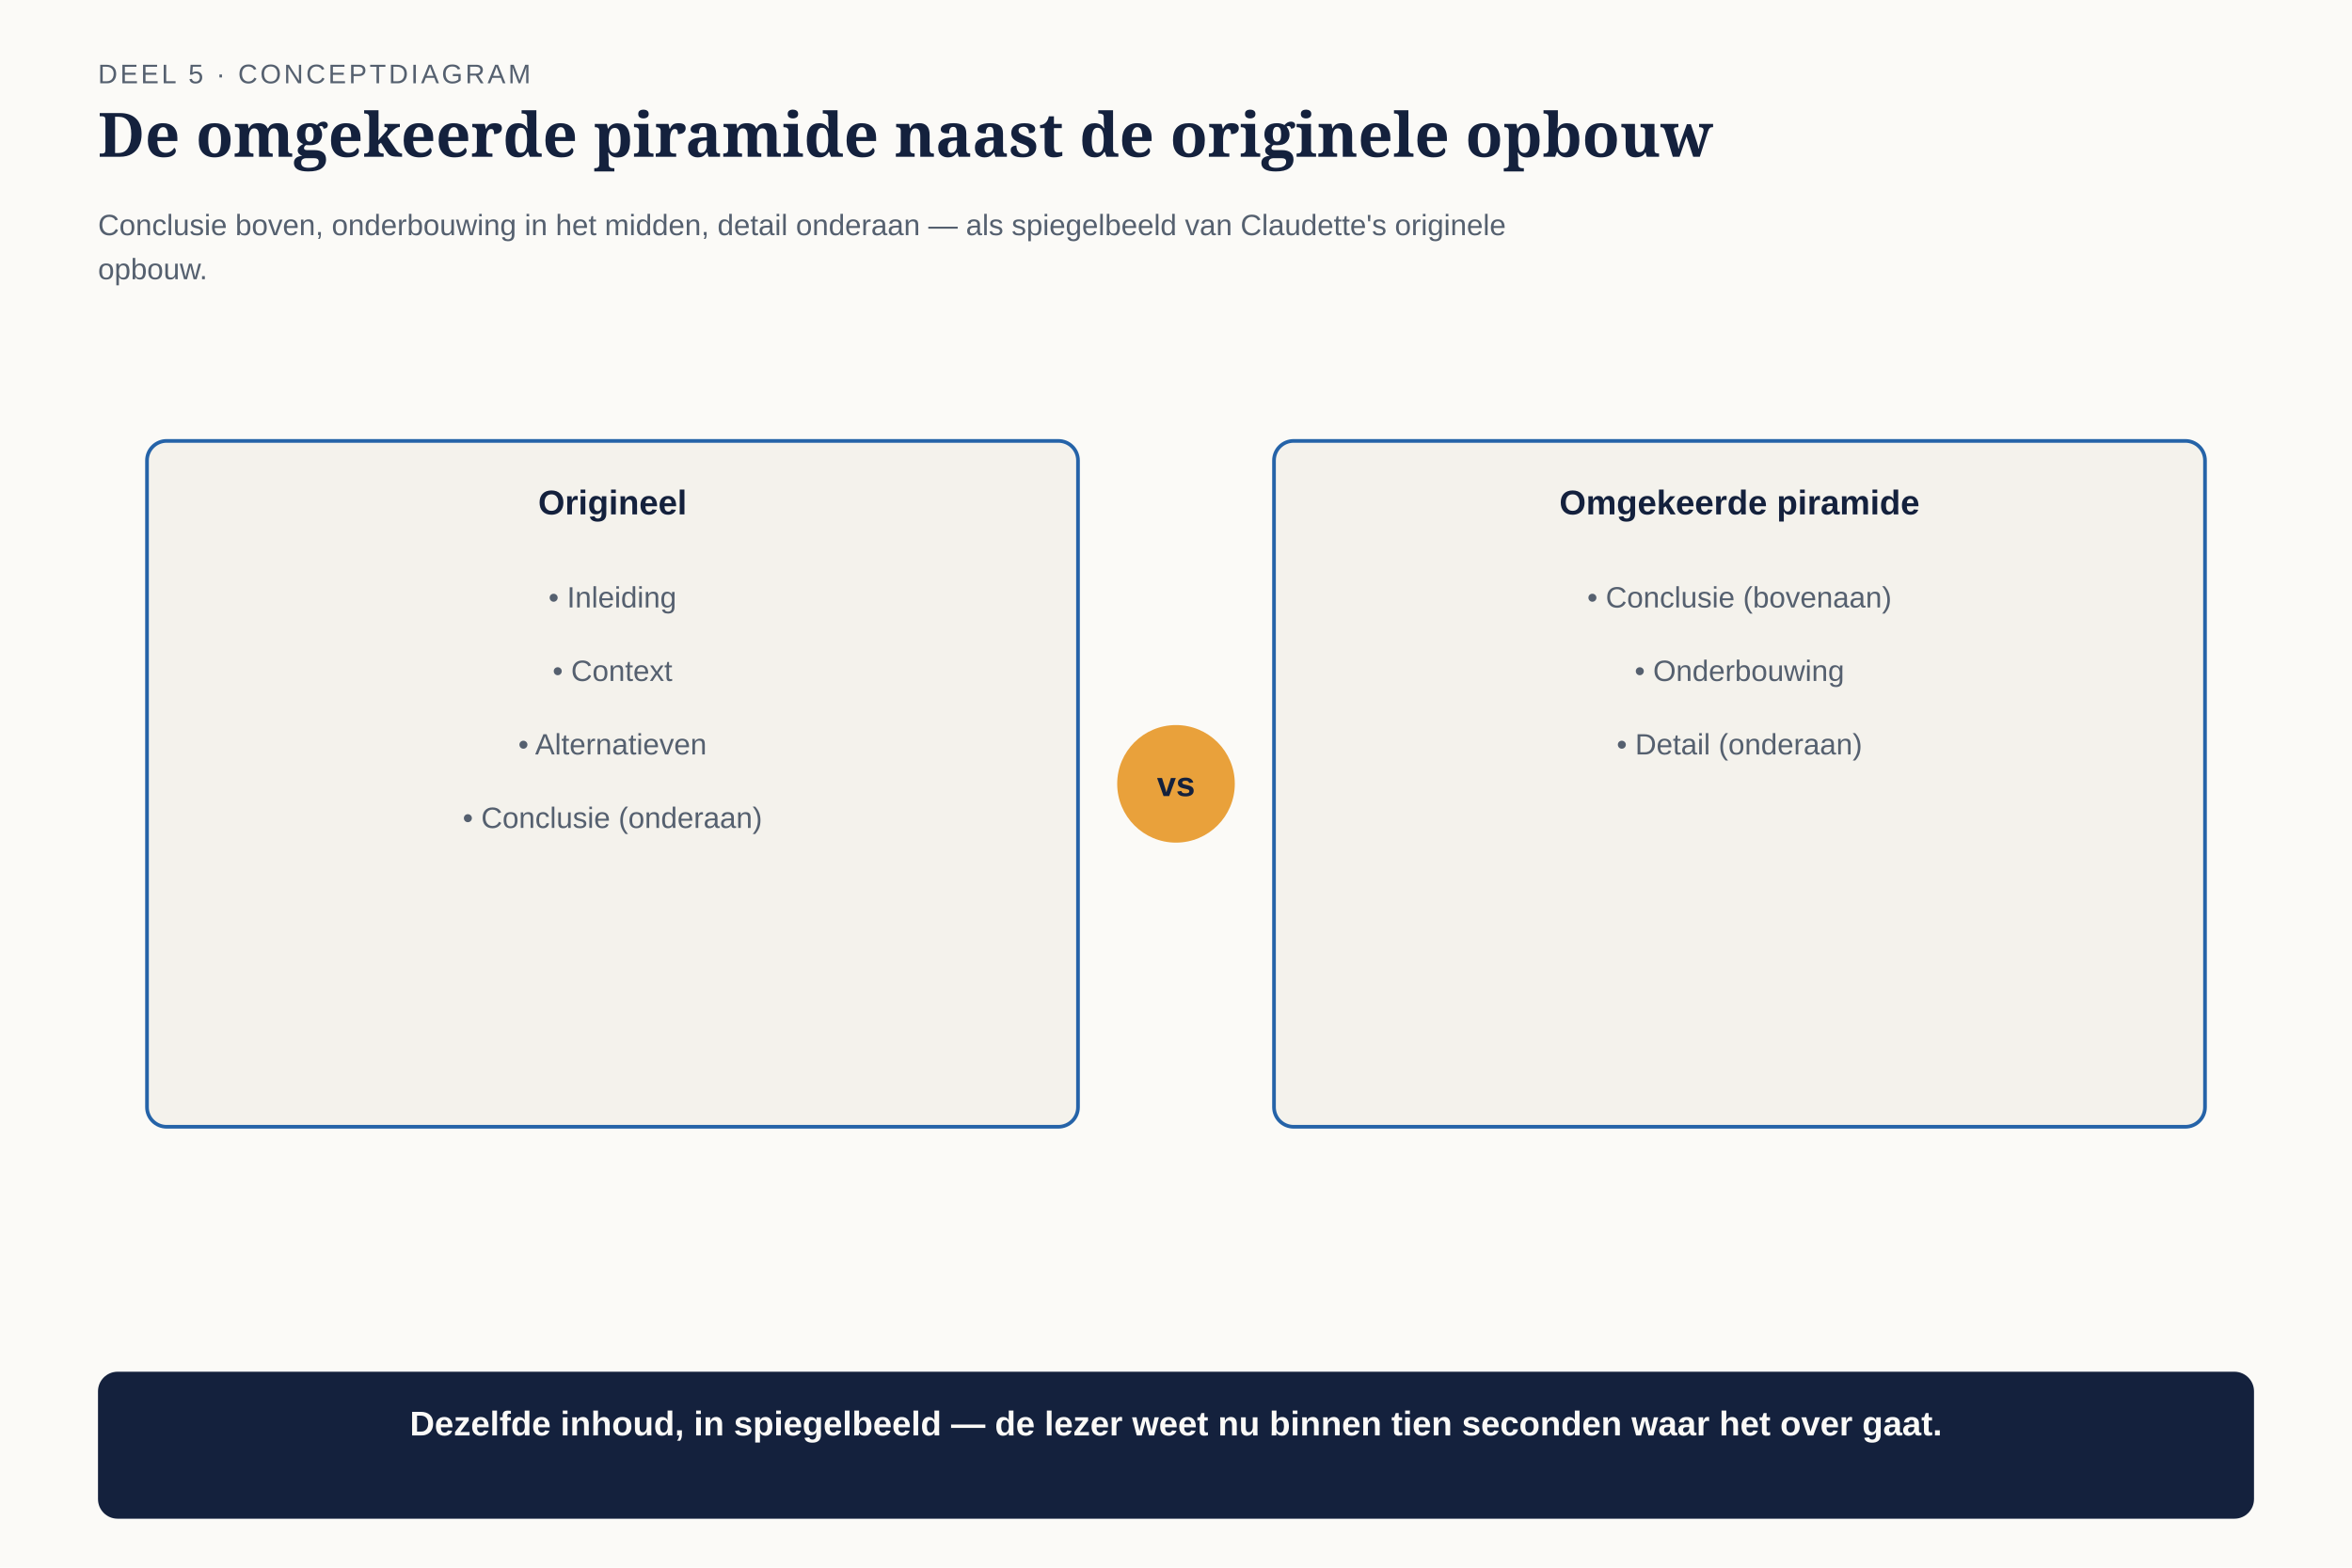
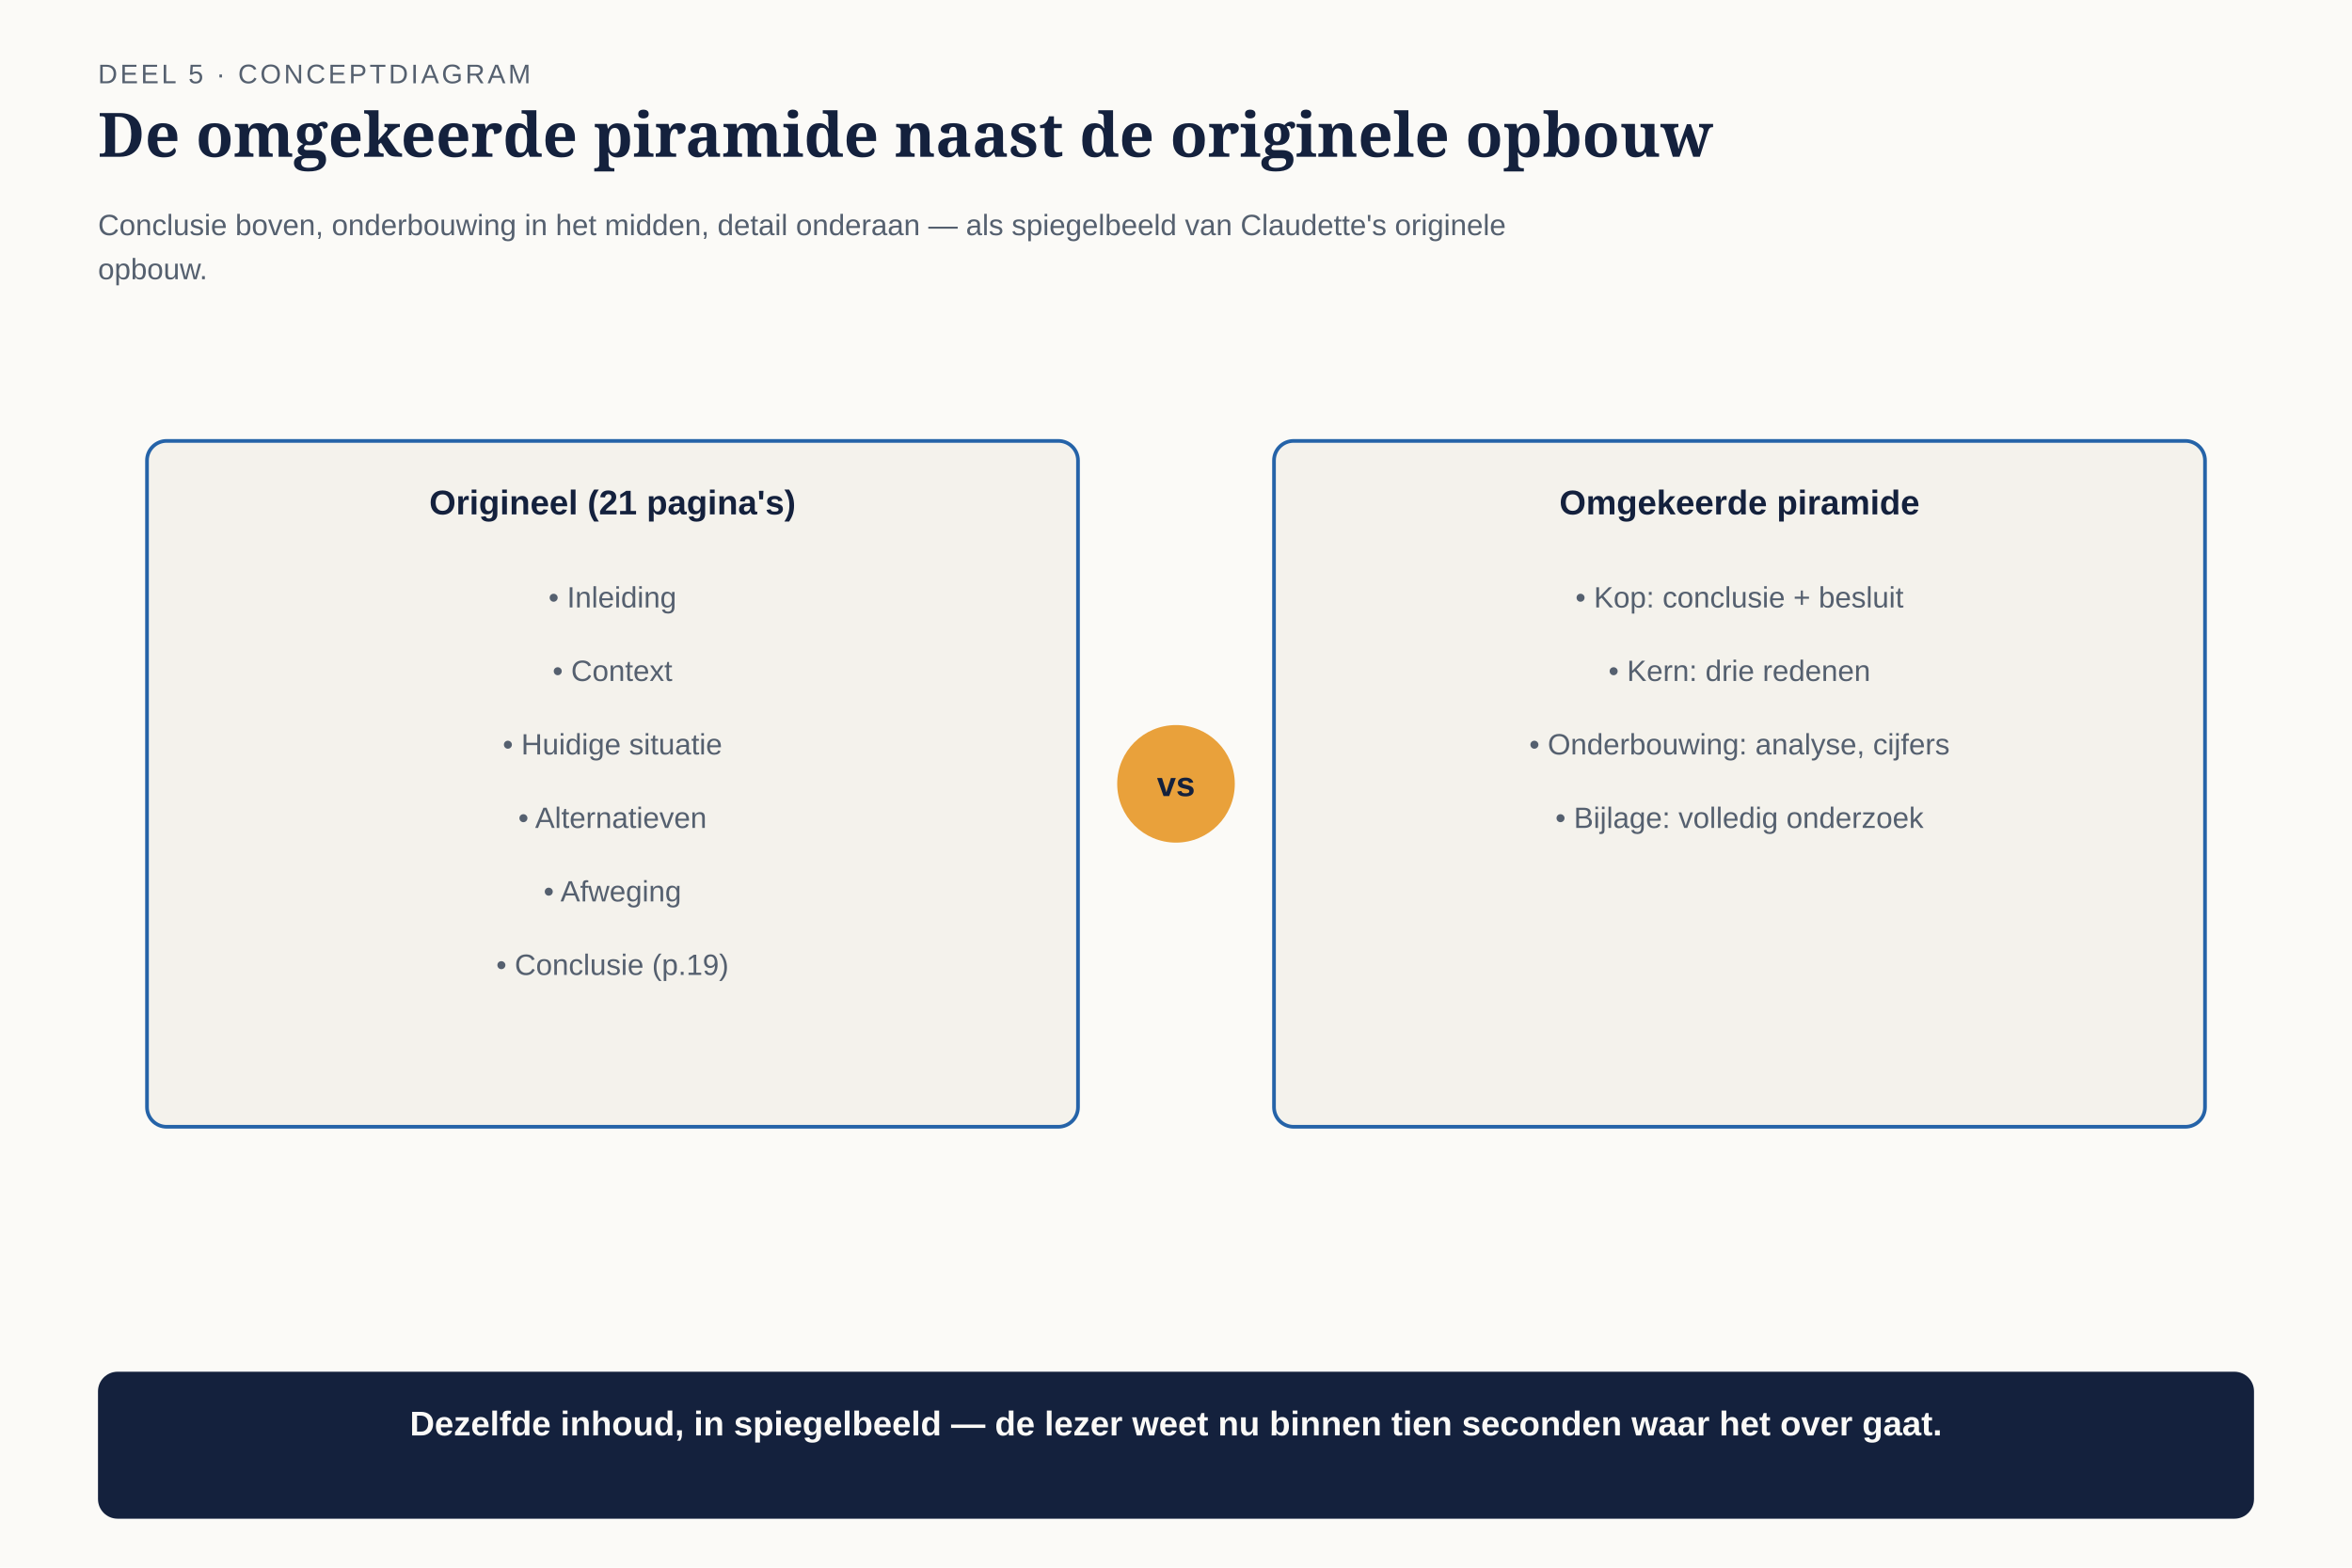
<svg xmlns="http://www.w3.org/2000/svg" viewBox="0 0 960 640" font-family="'DM Sans', Arial, sans-serif" width="960" height="640" preserveAspectRatio="xMidYMid meet">
  <defs>
    <style>
      .paper { fill:#FBFAF7; }
      .label { font-size:14px; font-weight:700; fill:#14213D; }
      .label-light { font-size:14px; font-weight:700; fill:#FBFAF7; }
      .sub { font-size:12px; fill:#55606F; }
      .sub-light { font-size:12px; fill:#DFDCD3; }
      .title { font-family:'Cormorant Garamond', Georgia, serif; font-size:25px; fill:#14213D; font-weight:600; }
      .title-sm { font-family:'Cormorant Garamond', Georgia, serif; font-size:19px; fill:#14213D; font-weight:600; }
      .kicker { font-size:11px; fill:#55606F; letter-spacing:.10em; }
      .arrow { stroke:#2563A8; stroke-width:2; fill:none; marker-end:url(#arrb); }
      .arrow-muted { stroke:#55606F; stroke-width:1.5; fill:none; marker-end:url(#arrm); }
      .arrow-amber { stroke:#E9A13B; stroke-width:2; fill:none; marker-end:url(#arra); }
    </style>
    <marker id="arrb" markerWidth="10" markerHeight="10" refX="6" refY="3" orient="auto">
      <path d="M0,0 L6,3 L0,6 Z" fill="#2563A8" />
    </marker>
    <marker id="arrm" markerWidth="10" markerHeight="10" refX="6" refY="3" orient="auto">
      <path d="M0,0 L6,3 L0,6 Z" fill="#55606F" />
    </marker>
    <marker id="arra" markerWidth="10" markerHeight="10" refX="6" refY="3" orient="auto">
      <path d="M0,0 L6,3 L0,6 Z" fill="#E9A13B" />
    </marker>
  </defs>
  <rect width="960" height="640" class="paper" />
  <text x="40" y="34" class="kicker">DEEL 5 · CONCEPTDIAGRAM</text>
  <text x="40" y="64" class="title">De omgekeerde piramide naast de originele opbouw</text>
  <text x="40" y="96" class="sub">Conclusie boven, onderbouwing in het midden, detail onderaan — als spiegelbeeld van Claudette's originele</text>
  <text x="40" y="114" class="sub">opbouw.</text>
  <rect x="60" y="180" width="380" height="280" rx="8" fill="#F4F2EC" stroke="#2563A8" stroke-width="1.5" />
-   <text x="250" y="210" text-anchor="middle" class="label">Origineel</text>
+   <text x="250" y="210" text-anchor="middle" class="label">Origineel (21 pagina's)</text>
  <text x="250" y="248" text-anchor="middle" class="sub">• Inleiding</text>
  <text x="250" y="278" text-anchor="middle" class="sub">• Context</text>
-   <text x="250" y="308" text-anchor="middle" class="sub">• Alternatieven</text>
-   <text x="250" y="338" text-anchor="middle" class="sub">• Conclusie (onderaan)</text>
+   <text x="250" y="308" text-anchor="middle" class="sub">• Huidige situatie</text>
+   <text x="250" y="338" text-anchor="middle" class="sub">• Alternatieven</text>
+   <text x="250" y="368" text-anchor="middle" class="sub">• Afweging</text>
+   <text x="250" y="398" text-anchor="middle" class="sub">• Conclusie (p.19)</text>
  <rect x="520" y="180" width="380" height="280" rx="8" fill="#F4F2EC" stroke="#2563A8" stroke-width="1.5" />
  <text x="710" y="210" text-anchor="middle" class="label">Omgekeerde piramide</text>
-   <text x="710" y="248" text-anchor="middle" class="sub">• Conclusie (bovenaan)</text>
-   <text x="710" y="278" text-anchor="middle" class="sub">• Onderbouwing</text>
-   <text x="710" y="308" text-anchor="middle" class="sub">• Detail (onderaan)</text>
+   <text x="710" y="248" text-anchor="middle" class="sub">• Kop: conclusie + besluit</text>
+   <text x="710" y="278" text-anchor="middle" class="sub">• Kern: drie redenen</text>
+   <text x="710" y="308" text-anchor="middle" class="sub">• Onderbouwing: analyse, cijfers</text>
+   <text x="710" y="338" text-anchor="middle" class="sub">• Bijlage: volledig onderzoek</text>
  <circle cx="480" cy="320" r="24" fill="#E9A13B" />
  <text x="480" y="325" text-anchor="middle" class="label">vs</text>
  <rect x="40" y="560" width="880" height="60" rx="8" fill="#14213D" />
  <text x="480" y="586" text-anchor="middle" class="label-light">Dezelfde inhoud, in spiegelbeeld — de lezer weet nu binnen tien seconden waar het over gaat.</text>
</svg>
